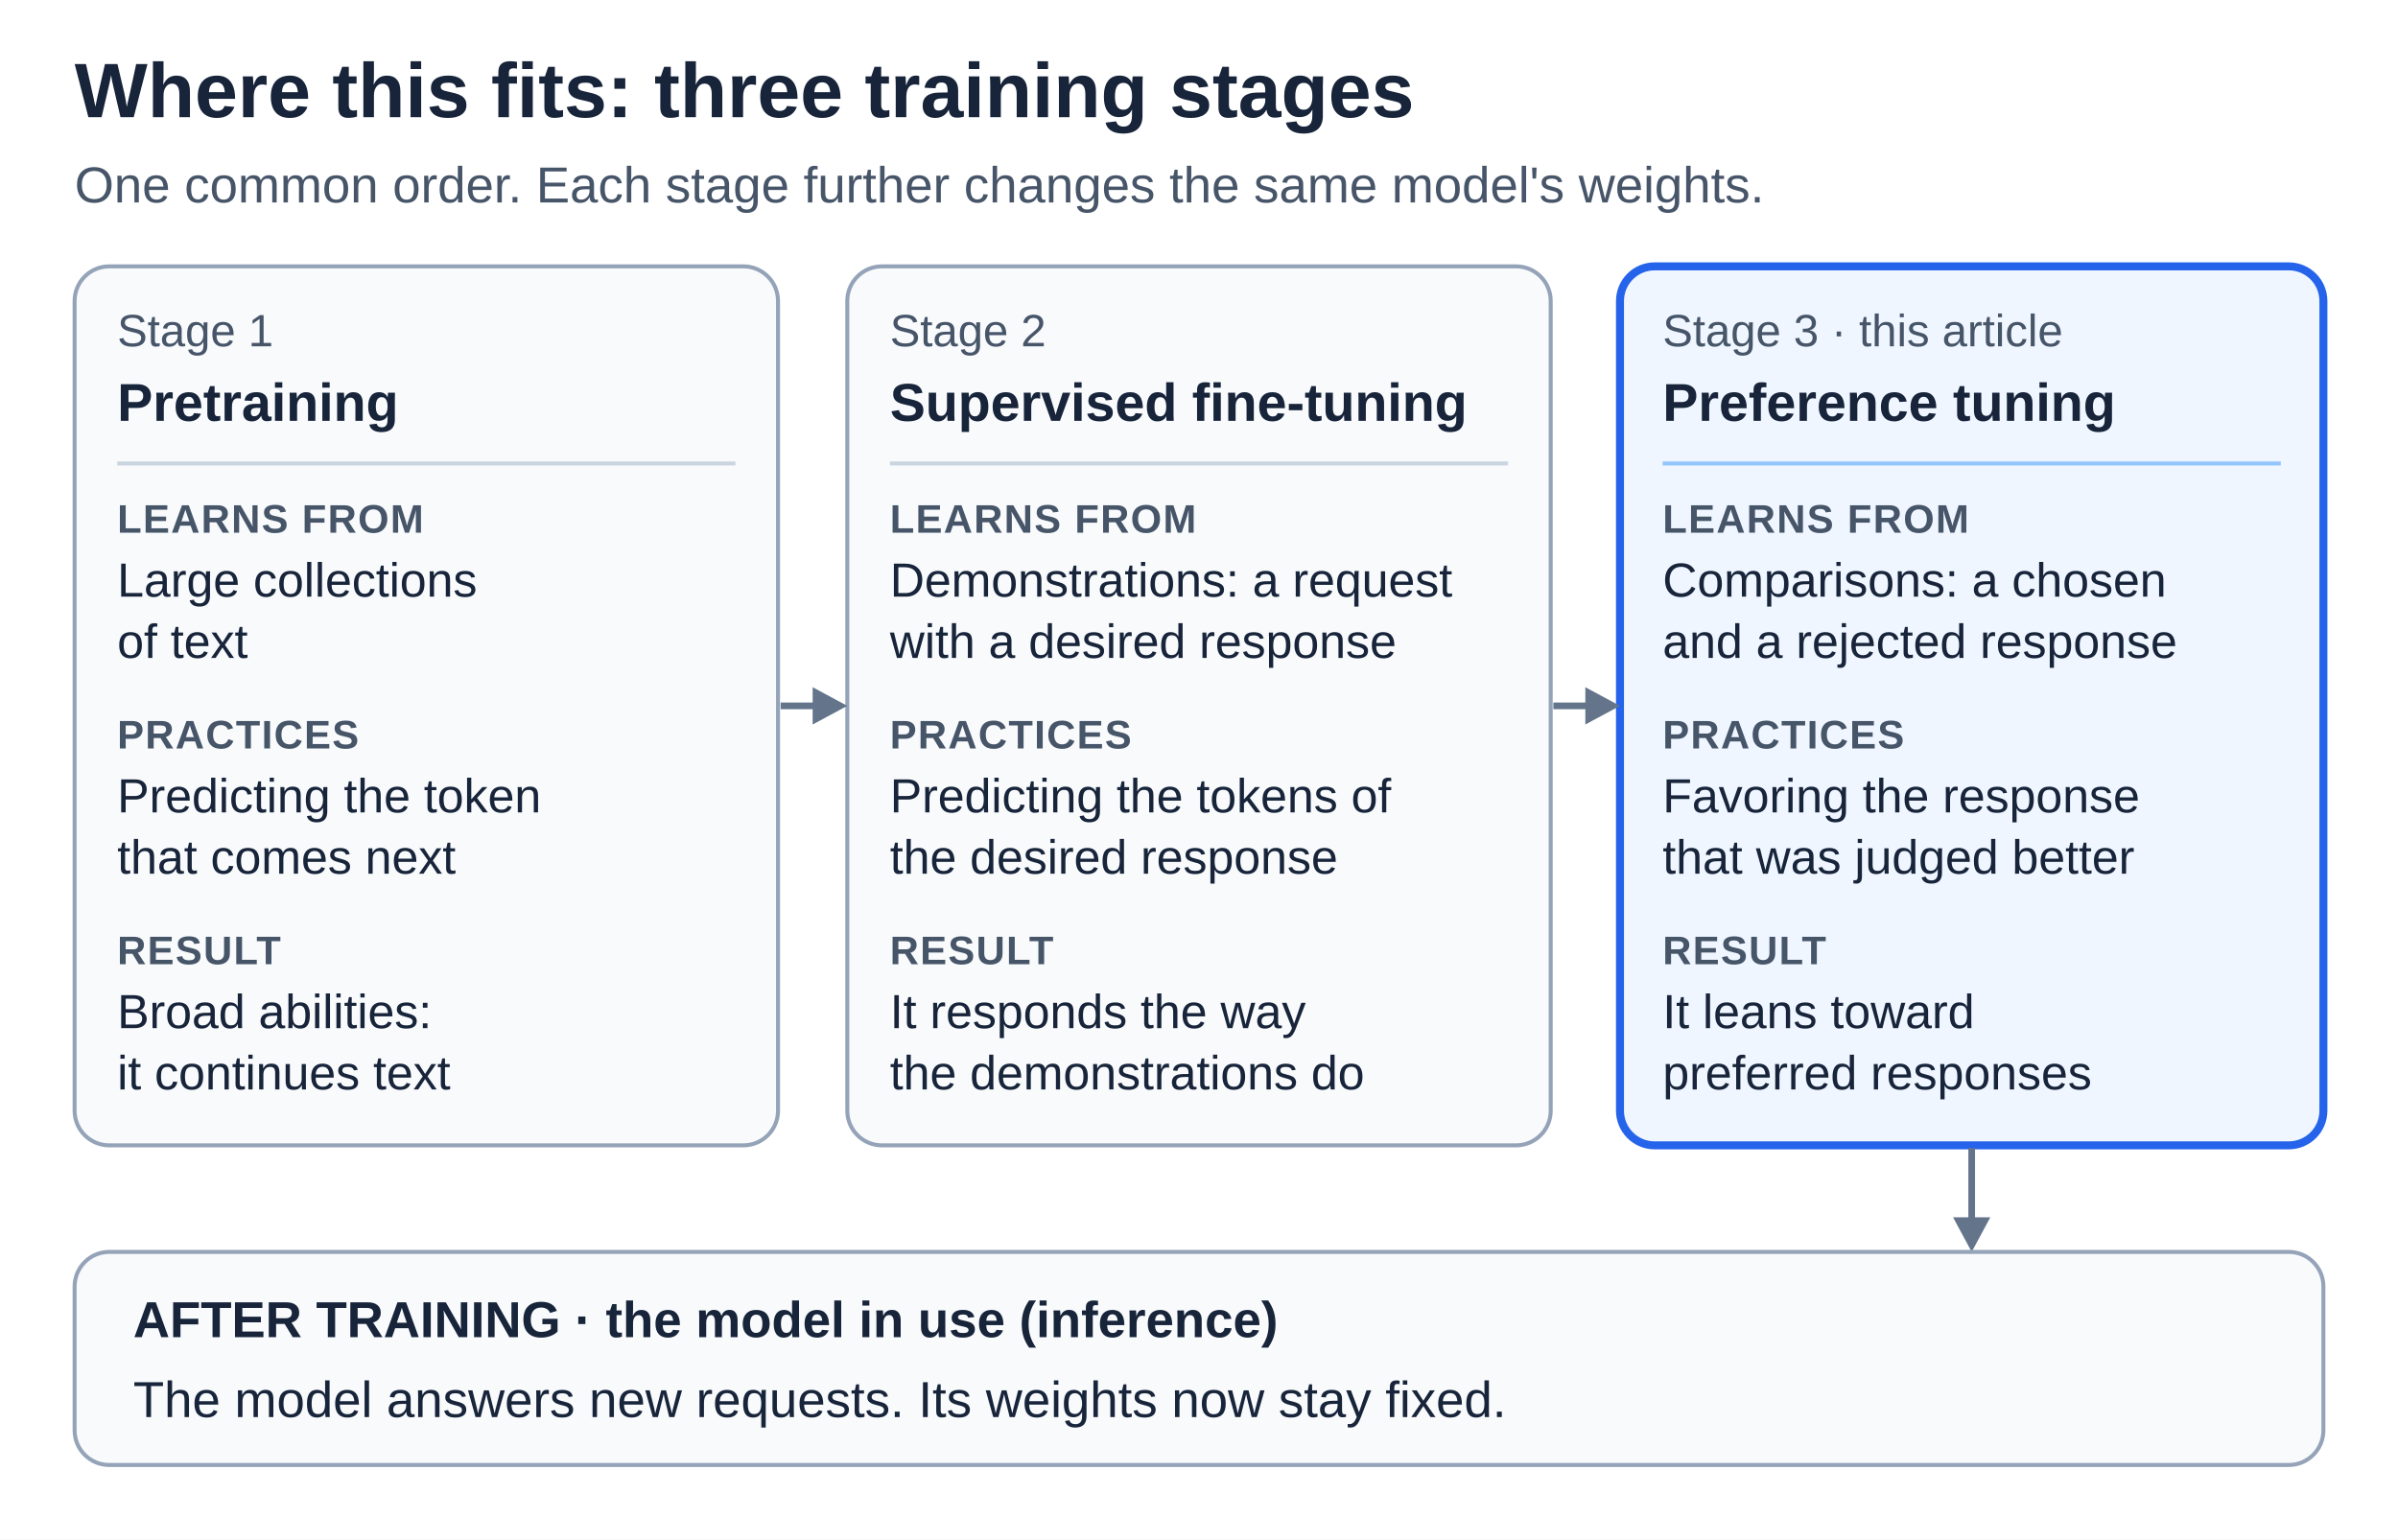
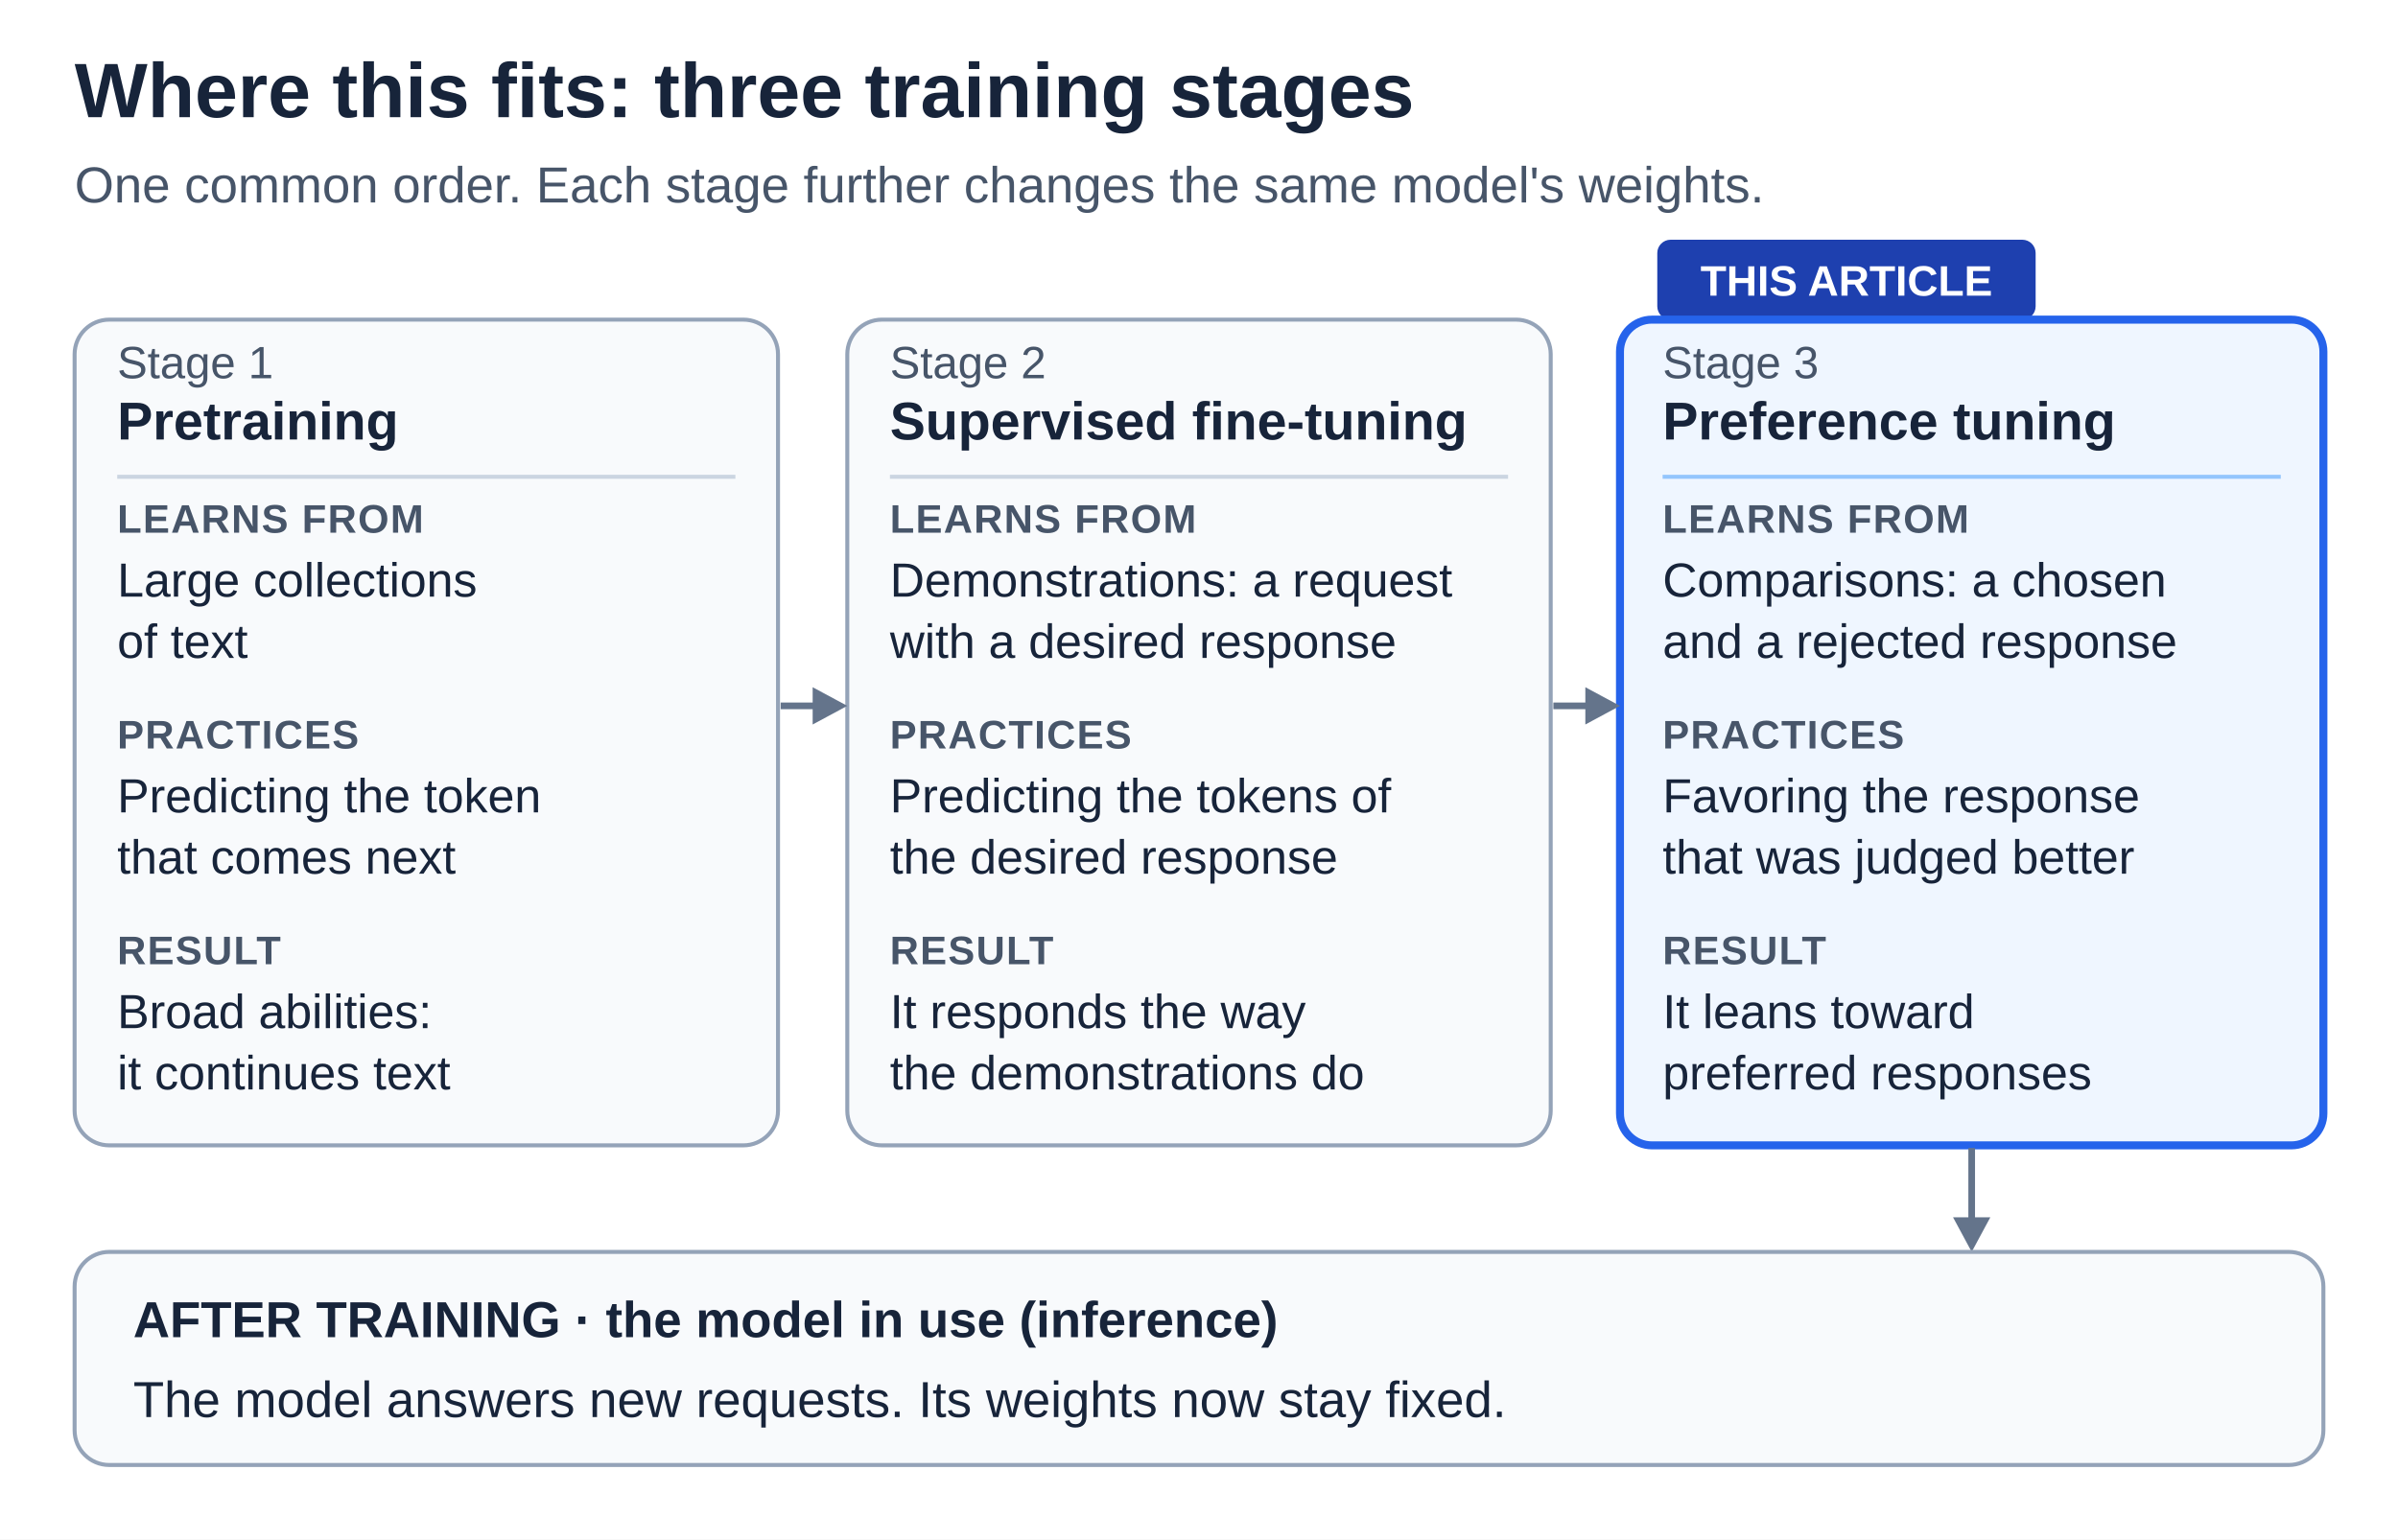
<svg xmlns="http://www.w3.org/2000/svg" width="900" height="578" viewBox="0 0 900 578" role="img" aria-labelledby="title desc">
  <defs>
    <style>
-       text { font-family: Arial, Helvetica, sans-serif; fill: #17243a; }
+       svg { fill: #17243a; }
+       text { font-family: Arial, Helvetica, sans-serif; }
      .title { font-size: 29px; font-weight: 700; }
      .subtitle { font-size: 19px; fill: #475569; }
      .tag { font-size: 17px; fill: #475569; }
      .name { font-size: 20px; font-weight: 700; }
      .row { font-size: 15px; font-weight: 700; fill: #475569; letter-spacing: 0.5px; }
      .copy { font-size: 18px; }
      .label { font-size: 19px; font-weight: 700; }
      .note { font-size: 19px; }
      .connector { stroke: #64748b; stroke-width: 2.5; fill: none; }
      .head { fill: #64748b; }
    </style>
  </defs>
  <rect width="900" height="578" fill="#ffffff" />
  <text class="title" x="28" y="44">Where this fits: three training stages</text>
  <text class="subtitle" x="28" y="76">One common order. Each stage further changes the same model's weights.</text>
  <g id="stage-pretraining">
-     <rect x="28" y="100" width="264" height="330" rx="13" fill="#f8fafc" stroke="#94a3b8" stroke-width="1.5" />
-     <text class="tag" x="44" y="130">Stage 1</text>
-     <text class="name" x="44" y="158">Pretraining</text>
-     <line x1="44" y1="174" x2="276" y2="174" stroke="#cbd5e1" stroke-width="1.5" />
+     <rect x="28" y="120" width="264" height="310" rx="13" fill="#f8fafc" stroke="#94a3b8" stroke-width="1.5" />
+     <text class="tag" x="44" y="142">Stage 1</text>
+     <text class="name" x="44" y="165">Pretraining</text>
+     <line x1="44" y1="179" x2="276" y2="179" stroke="#cbd5e1" stroke-width="1.5" />
    <text class="row" x="44" y="200">LEARNS FROM</text>
    <text class="copy" x="44" y="224">Large collections</text>
    <text class="copy" x="44" y="247">of text</text>
    <text class="row" x="44" y="281">PRACTICES</text>
    <text class="copy" x="44" y="305">Predicting the token</text>
    <text class="copy" x="44" y="328">that comes next</text>
    <text class="row" x="44" y="362">RESULT</text>
    <text class="copy" x="44" y="386">Broad abilities:</text>
    <text class="copy" x="44" y="409">it continues text</text>
  </g>
  <g id="stage-supervised-fine-tuning">
-     <rect x="318" y="100" width="264" height="330" rx="13" fill="#f8fafc" stroke="#94a3b8" stroke-width="1.5" />
-     <text class="tag" x="334" y="130">Stage 2</text>
-     <text class="name" x="334" y="158">Supervised fine-tuning</text>
-     <line x1="334" y1="174" x2="566" y2="174" stroke="#cbd5e1" stroke-width="1.5" />
+     <rect x="318" y="120" width="264" height="310" rx="13" fill="#f8fafc" stroke="#94a3b8" stroke-width="1.5" />
+     <text class="tag" x="334" y="142">Stage 2</text>
+     <text class="name" x="334" y="165">Supervised fine-tuning</text>
+     <line x1="334" y1="179" x2="566" y2="179" stroke="#cbd5e1" stroke-width="1.5" />
    <text class="row" x="334" y="200">LEARNS FROM</text>
    <text class="copy" x="334" y="224">Demonstrations: a request</text>
    <text class="copy" x="334" y="247">with a desired response</text>
    <text class="row" x="334" y="281">PRACTICES</text>
    <text class="copy" x="334" y="305">Predicting the tokens of</text>
    <text class="copy" x="334" y="328">the desired response</text>
    <text class="row" x="334" y="362">RESULT</text>
    <text class="copy" x="334" y="386">It responds the way</text>
    <text class="copy" x="334" y="409">the demonstrations do</text>
  </g>
  <g id="stage-preference-tuning">
-     <rect x="608" y="100" width="264" height="330" rx="13" fill="#eff6ff" stroke="#2563eb" stroke-width="3" data-focus="true" />
-     <text class="tag" x="624" y="130">Stage 3 · this article</text>
-     <text class="name" x="624" y="158">Preference tuning</text>
-     <line x1="624" y1="174" x2="856" y2="174" stroke="#93c5fd" stroke-width="1.5" />
+     <rect x="622" y="90" width="142" height="30" rx="5" fill="#1e40af" />
+     <text x="693" y="111" font-size="16" font-weight="700" text-anchor="middle" fill="#ffffff">THIS ARTICLE</text>
+     <rect x="608" y="120" width="264" height="310" rx="12" fill="#eff6ff" stroke="#2563eb" stroke-width="3" data-focus="true" />
+     <text class="tag" x="624" y="142">Stage 3</text>
+     <text class="name" x="624" y="165">Preference tuning</text>
+     <line x1="624" y1="179" x2="856" y2="179" stroke="#93c5fd" stroke-width="1.5" />
    <text class="row" x="624" y="200">LEARNS FROM</text>
    <text class="copy" x="624" y="224">Comparisons: a chosen</text>
    <text class="copy" x="624" y="247">and a rejected response</text>
    <text class="row" x="624" y="281">PRACTICES</text>
    <text class="copy" x="624" y="305">Favoring the response</text>
    <text class="copy" x="624" y="328">that was judged better</text>
    <text class="row" x="624" y="362">RESULT</text>
    <text class="copy" x="624" y="386">It leans toward</text>
    <text class="copy" x="624" y="409">preferred responses</text>
  </g>
  <line class="connector" x1="293" y1="265" x2="306" y2="265" />
  <polygon class="head" points="318,265 305,258 305,272" />
  <line class="connector" x1="583" y1="265" x2="596" y2="265" />
  <polygon class="head" points="608,265 595,258 595,272" />
  <line class="connector" x1="740" y1="431" x2="740" y2="458" />
  <polygon class="head" points="740,470 733,457 747,457" />
  <g id="after-training">
    <rect x="28" y="470" width="844" height="80" rx="13" fill="#f8fafc" stroke="#94a3b8" stroke-width="1.5" />
    <text class="label" x="50" y="502">AFTER TRAINING · the model in use (inference)</text>
    <text class="note" x="50" y="532">The model answers new requests. Its weights now stay fixed.</text>
  </g>
</svg>
